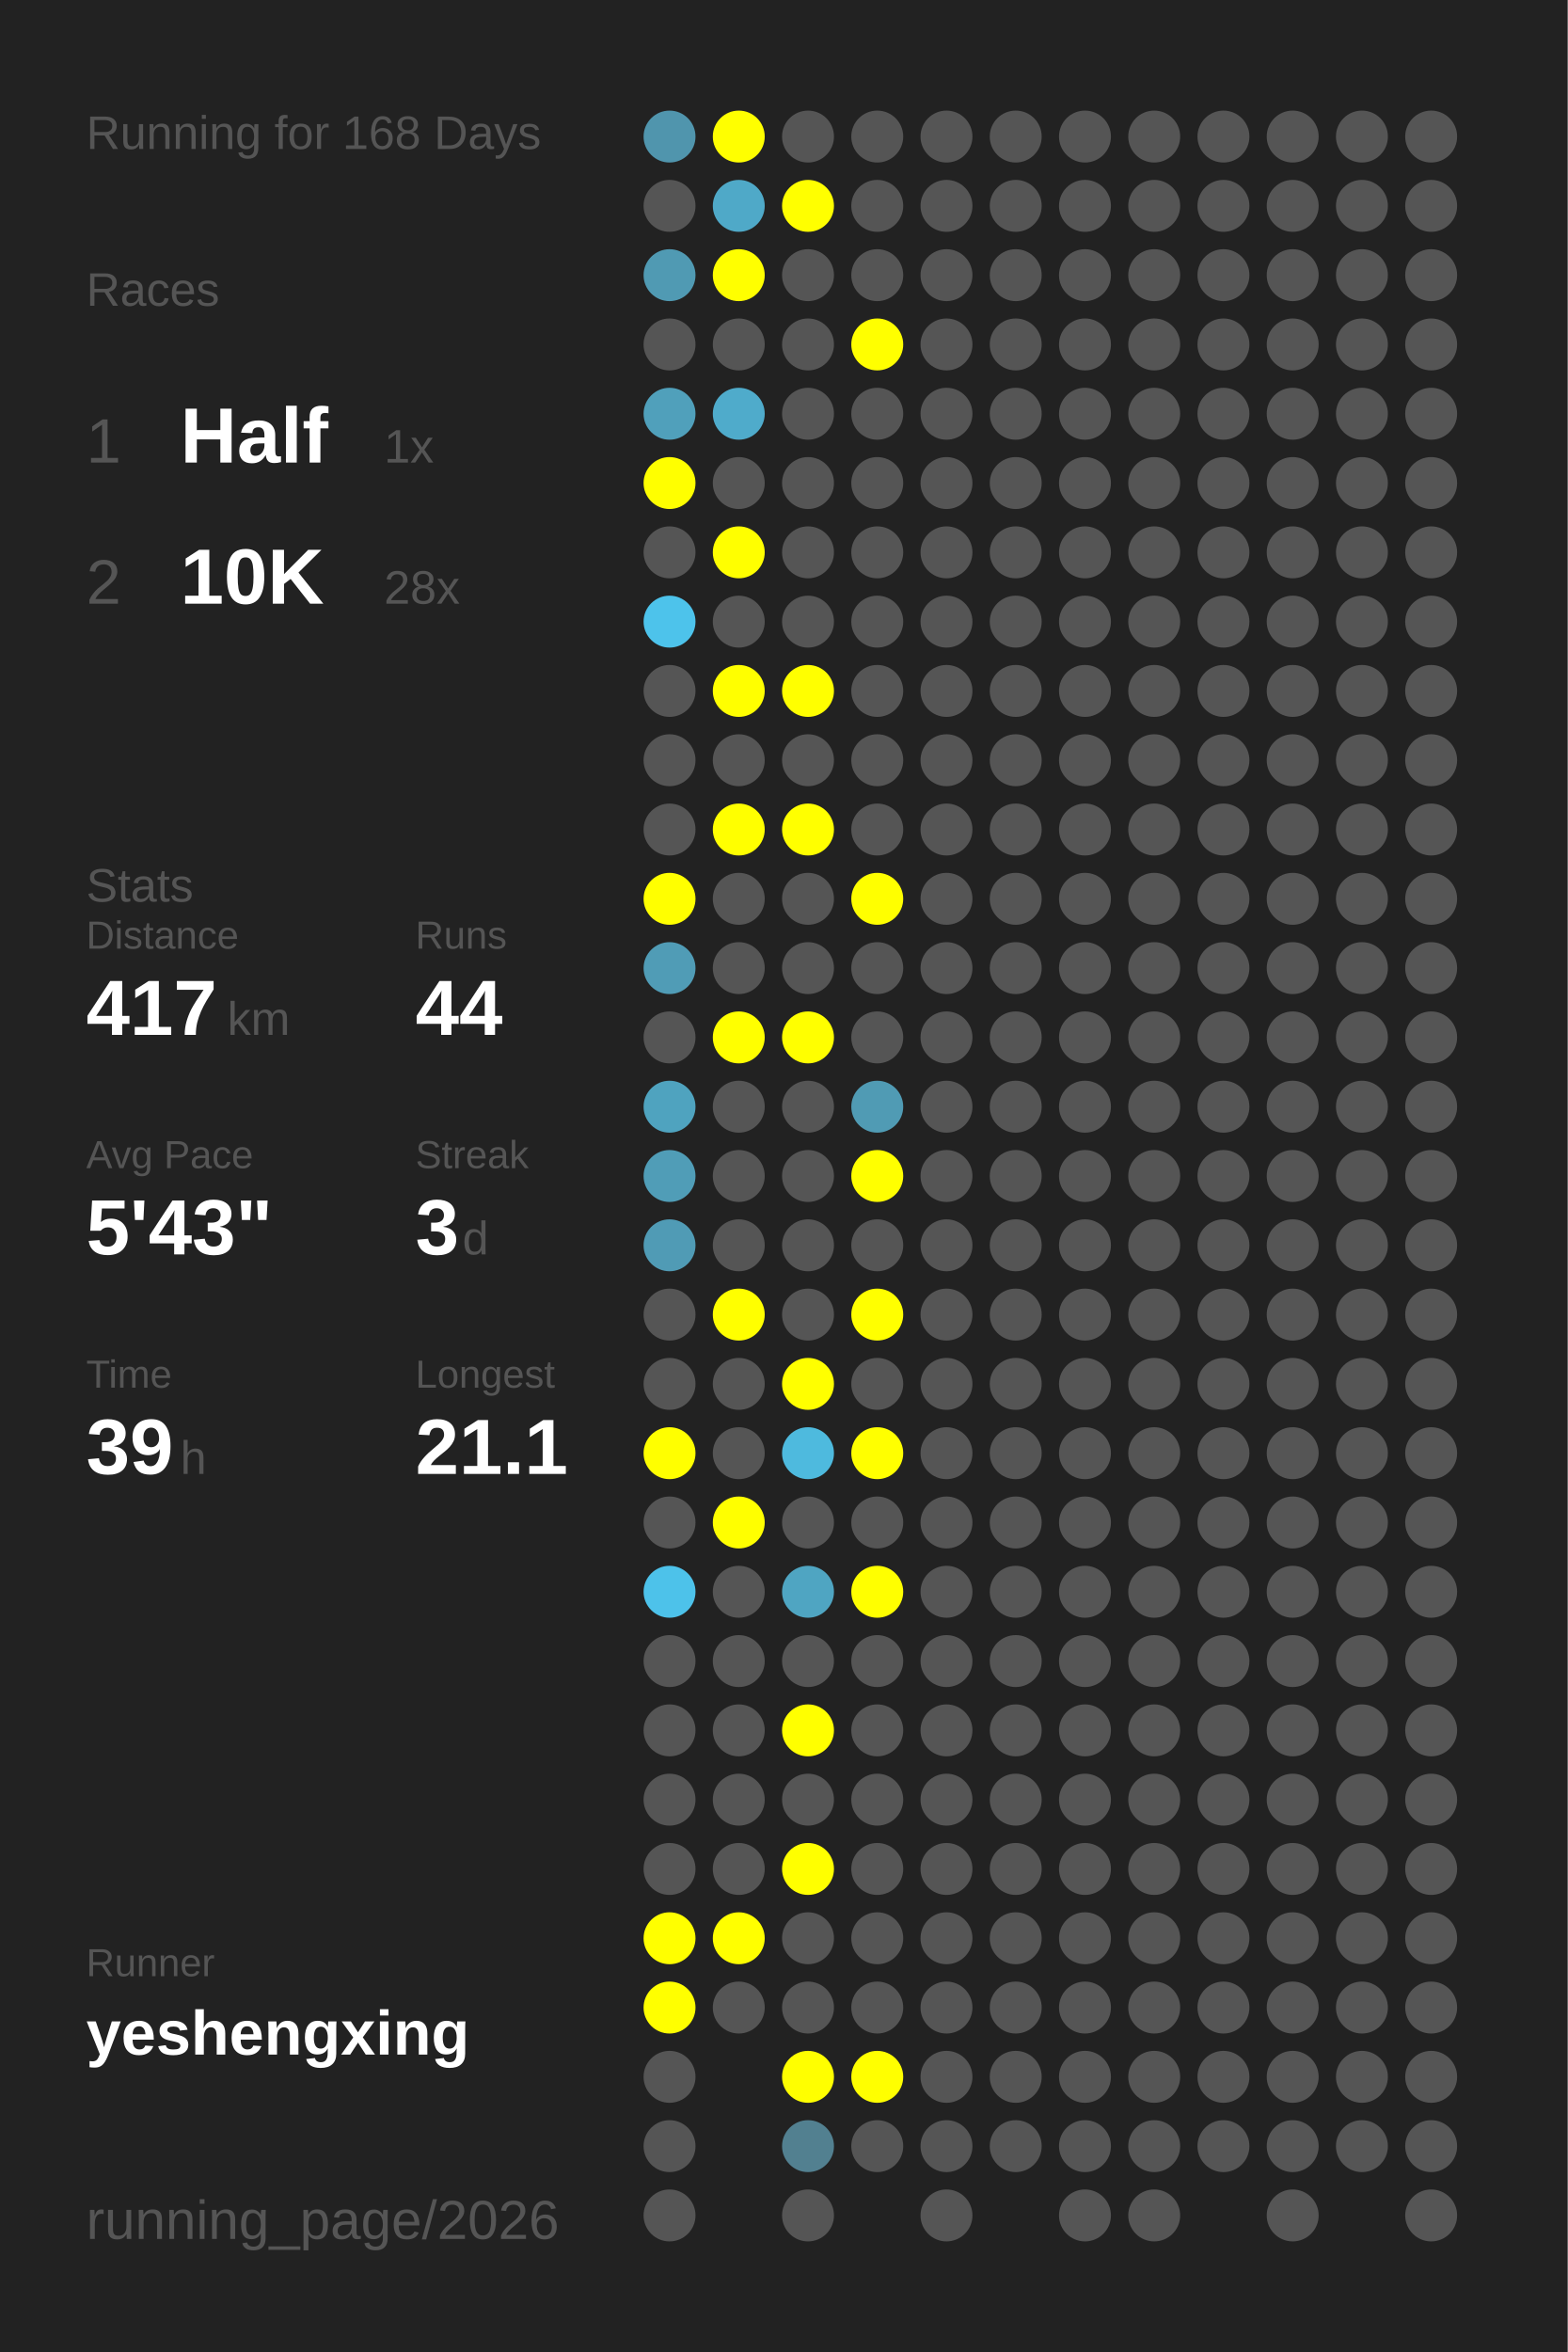
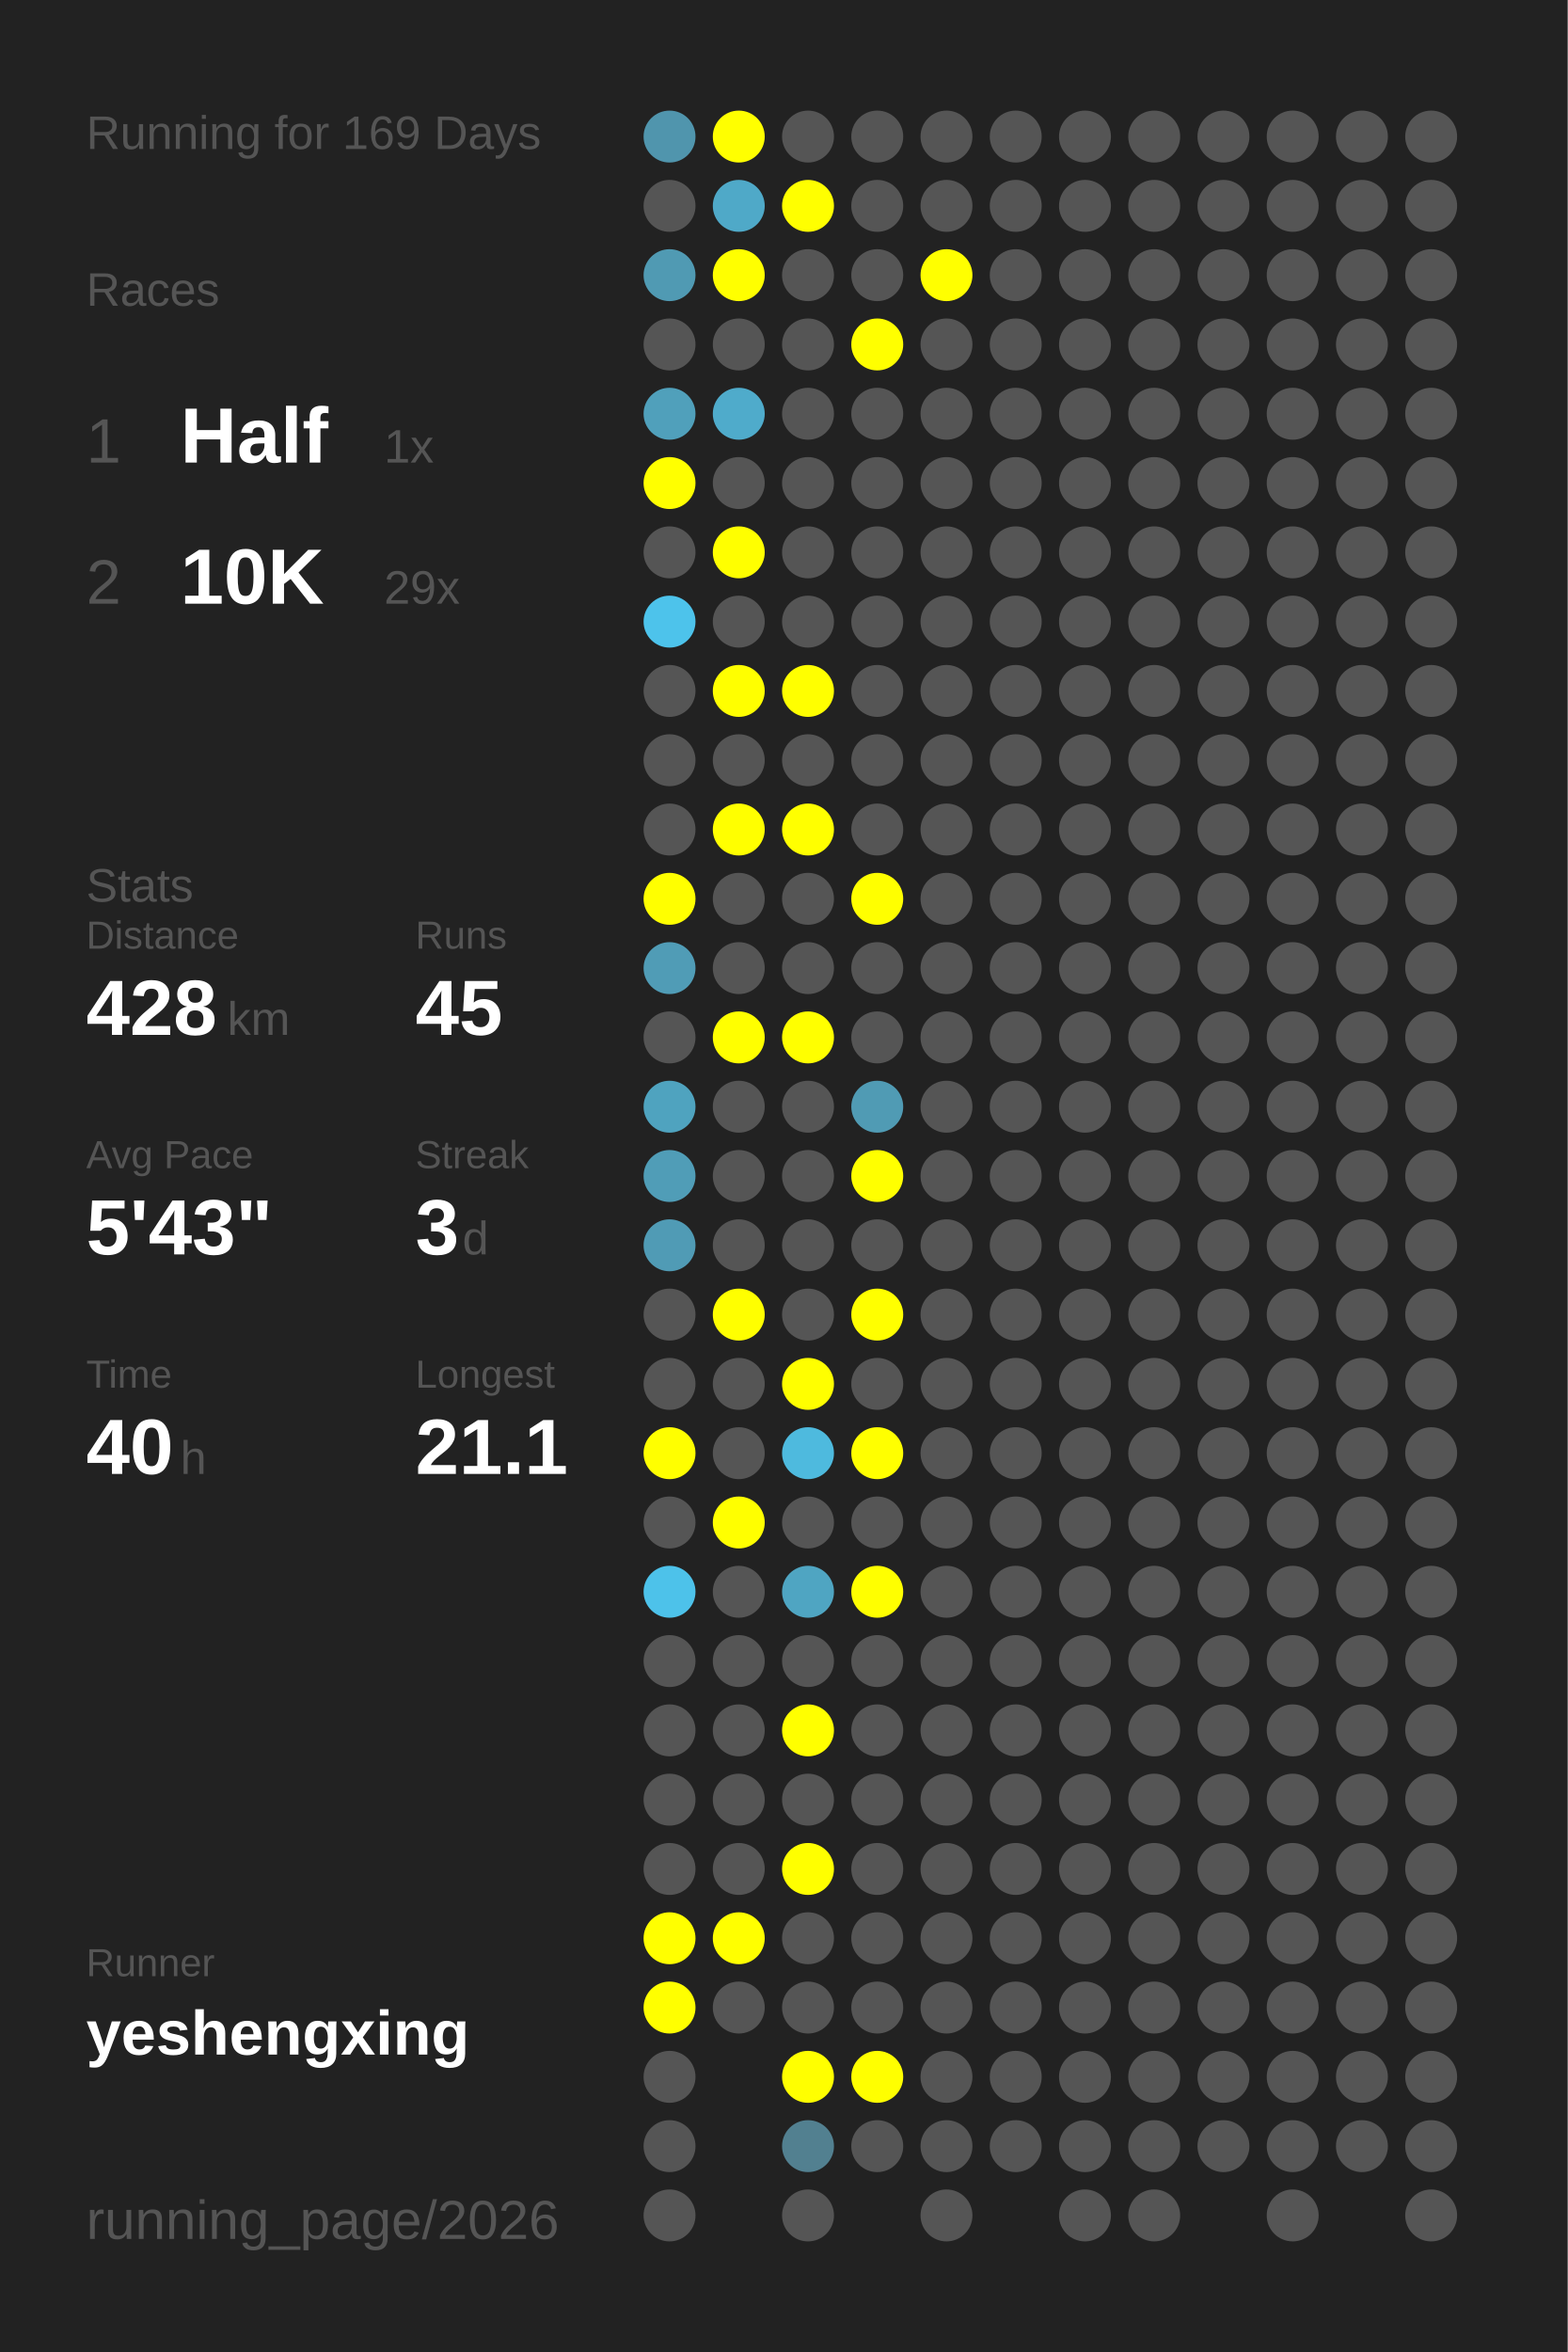
<svg xmlns="http://www.w3.org/2000/svg" baseProfile="full" height="300mm" version="1.1" viewBox="0,0,200,300" width="200mm">
  <defs />
  <rect fill="#222222" height="300" width="200" x="0" y="0" />
-   <text fill="#555555" style="font-size:6px; font-family:Arial;" x="11" y="19">Running for 168 Days</text>
+   <text fill="#555555" style="font-size:6px; font-family:Arial;" x="11" y="19">Running for 169 Days</text>
  <text fill="#555555" style="font-size:6px; font-family:Arial;" x="11" y="39">Races</text>
  <text fill="#555555" style="font-size:8px; font-family:Arial;" x="11" y="59">1</text>
  <text fill="#FFFFFF" style="font-size:10px; font-family:Arial; font-weight:bold;" x="23" y="59">Half</text>
  <text fill="#555555" style="font-size:6px; font-family:Arial;" x="49" y="59">1x</text>
  <text fill="#555555" style="font-size:8px; font-family:Arial;" x="11" y="77">2</text>
  <text fill="#FFFFFF" style="font-size:10px; font-family:Arial; font-weight:bold;" x="23" y="77">10K</text>
-   <text fill="#555555" style="font-size:6px; font-family:Arial;" x="49" y="77">28x</text>
+   <text fill="#555555" style="font-size:6px; font-family:Arial;" x="49" y="77">29x</text>
  <text fill="#555555" style="font-size:6px; font-family:Arial;" x="11" y="115">Stats</text>
  <text fill="#555555" style="font-size:5px; font-family:Arial;" x="11" y="121">Distance</text>
-   <text fill="#FFFFFF" style="font-size:10px; font-family:Arial; font-weight:bold;" x="11" y="132">417</text>
+   <text fill="#FFFFFF" style="font-size:10px; font-family:Arial; font-weight:bold;" x="11" y="132">428</text>
  <text fill="#555555" style="font-size:6px; font-family:Arial;" x="29" y="132">km</text>
  <text fill="#555555" style="font-size:5px; font-family:Arial;" x="53" y="121">Runs</text>
-   <text fill="#FFFFFF" style="font-size:10px; font-family:Arial; font-weight:bold;" x="53" y="132">44</text>
+   <text fill="#FFFFFF" style="font-size:10px; font-family:Arial; font-weight:bold;" x="53" y="132">45</text>
  <text fill="#555555" style="font-size:5px; font-family:Arial;" x="11" y="149">Avg Pace</text>
  <text fill="#FFFFFF" style="font-size:10px; font-family:Arial; font-weight:bold;" x="11" y="160">5'43"</text>
  <text fill="#555555" style="font-size:5px; font-family:Arial;" x="53" y="149">Streak</text>
  <text fill="#FFFFFF" style="font-size:10px; font-family:Arial; font-weight:bold;" x="53" y="160">3</text>
  <text fill="#555555" style="font-size:6px; font-family:Arial;" x="59" y="160">d</text>
  <text fill="#555555" style="font-size:5px; font-family:Arial;" x="11" y="177">Time</text>
-   <text fill="#FFFFFF" style="font-size:10px; font-family:Arial; font-weight:bold;" x="11" y="188">39</text>
+   <text fill="#FFFFFF" style="font-size:10px; font-family:Arial; font-weight:bold;" x="11" y="188">40</text>
  <text fill="#555555" style="font-size:6px; font-family:Arial;" x="23" y="188">h</text>
  <text fill="#555555" style="font-size:5px; font-family:Arial;" x="53" y="177">Longest</text>
  <text fill="#FFFFFF" style="font-size:10px; font-family:Arial; font-weight:bold;" x="53" y="188">21.1</text>
  <text fill="#555555" style="font-size:5px; font-family:Arial;" x="11" y="252.065">Runner</text>
  <text fill="#FFFFFF" style="font-size:8px; font-family:Arial; font-weight:bold;" x="11" y="262.065">yeshengxing</text>
  <text fill="#555555" style="font-size:7px; font-family:Arial;" x="11" y="285.581">running_page/2026</text>
  <circle cx="85.417" cy="17.419" fill="#5095ad" r="3.312" />
  <circle cx="85.417" cy="26.258" fill="#555555" r="3.312" />
  <circle cx="85.417" cy="35.097" fill="#509ab3" r="3.312" />
  <circle cx="85.417" cy="43.935" fill="#555555" r="3.312" />
  <circle cx="85.417" cy="52.774" fill="#50a0bb" r="3.312" />
  <circle cx="85.417" cy="61.613" fill="#FFFF00" r="3.312" />
  <circle cx="85.417" cy="70.452" fill="#555555" r="3.312" />
  <circle cx="85.417" cy="79.29" fill="#4dc3eb" r="3.312" />
  <circle cx="85.417" cy="88.129" fill="#555555" r="3.312" />
  <circle cx="85.417" cy="96.968" fill="#555555" r="3.312" />
  <circle cx="85.417" cy="105.806" fill="#555555" r="3.312" />
  <circle cx="85.417" cy="114.645" fill="#FFFF00" r="3.312" />
  <circle cx="85.417" cy="123.484" fill="#509cb6" r="3.312" />
  <circle cx="85.417" cy="132.323" fill="#555555" r="3.312" />
  <circle cx="85.417" cy="141.161" fill="#4fa3bf" r="3.312" />
  <circle cx="85.417" cy="150" fill="#509db7" r="3.312" />
  <circle cx="85.417" cy="158.839" fill="#509bb5" r="3.312" />
  <circle cx="85.417" cy="167.677" fill="#555555" r="3.312" />
  <circle cx="85.417" cy="176.516" fill="#555555" r="3.312" />
  <circle cx="85.417" cy="185.355" fill="#FFFF00" r="3.312" />
  <circle cx="85.417" cy="194.194" fill="#555555" r="3.312" />
  <circle cx="85.417" cy="203.032" fill="#4dc2ea" r="3.312" />
  <circle cx="85.417" cy="211.871" fill="#555555" r="3.312" />
  <circle cx="85.417" cy="220.71" fill="#555555" r="3.312" />
  <circle cx="85.417" cy="229.548" fill="#555555" r="3.312" />
  <circle cx="85.417" cy="238.387" fill="#555555" r="3.312" />
  <circle cx="85.417" cy="247.226" fill="#FFFF00" r="3.312" />
  <circle cx="85.417" cy="256.065" fill="#FFFF00" r="3.312" />
  <circle cx="85.417" cy="264.903" fill="#555555" r="3.312" />
  <circle cx="85.417" cy="273.742" fill="#555555" r="3.312" />
  <circle cx="85.417" cy="282.581" fill="#555555" r="3.312" />
  <circle cx="94.25" cy="17.419" fill="#FFFF00" r="3.312" />
  <circle cx="94.25" cy="26.258" fill="#4fa9c8" r="3.312" />
  <circle cx="94.25" cy="35.097" fill="#FFFF00" r="3.312" />
  <circle cx="94.25" cy="43.935" fill="#555555" r="3.312" />
  <circle cx="94.25" cy="52.774" fill="#4fabcb" r="3.312" />
  <circle cx="94.25" cy="61.613" fill="#555555" r="3.312" />
  <circle cx="94.25" cy="70.452" fill="#FFFF00" r="3.312" />
  <circle cx="94.25" cy="79.29" fill="#555555" r="3.312" />
  <circle cx="94.25" cy="88.129" fill="#FFFF00" r="3.312" />
  <circle cx="94.25" cy="96.968" fill="#555555" r="3.312" />
  <circle cx="94.25" cy="105.806" fill="#FFFF00" r="3.312" />
  <circle cx="94.25" cy="114.645" fill="#555555" r="3.312" />
  <circle cx="94.25" cy="123.484" fill="#555555" r="3.312" />
  <circle cx="94.25" cy="132.323" fill="#FFFF00" r="3.312" />
  <circle cx="94.25" cy="141.161" fill="#555555" r="3.312" />
  <circle cx="94.25" cy="150" fill="#555555" r="3.312" />
  <circle cx="94.25" cy="158.839" fill="#555555" r="3.312" />
  <circle cx="94.25" cy="167.677" fill="#FFFF00" r="3.312" />
  <circle cx="94.25" cy="176.516" fill="#555555" r="3.312" />
  <circle cx="94.25" cy="185.355" fill="#555555" r="3.312" />
  <circle cx="94.25" cy="194.194" fill="#FFFF00" r="3.312" />
  <circle cx="94.25" cy="203.032" fill="#555555" r="3.312" />
  <circle cx="94.25" cy="211.871" fill="#555555" r="3.312" />
  <circle cx="94.25" cy="220.71" fill="#555555" r="3.312" />
  <circle cx="94.25" cy="229.548" fill="#555555" r="3.312" />
  <circle cx="94.25" cy="238.387" fill="#555555" r="3.312" />
  <circle cx="94.25" cy="247.226" fill="#FFFF00" r="3.312" />
  <circle cx="94.25" cy="256.065" fill="#555555" r="3.312" />
  <circle cx="103.083" cy="17.419" fill="#555555" r="3.312" />
  <circle cx="103.083" cy="26.258" fill="#FFFF00" r="3.312" />
  <circle cx="103.083" cy="35.097" fill="#555555" r="3.312" />
  <circle cx="103.083" cy="43.935" fill="#555555" r="3.312" />
  <circle cx="103.083" cy="52.774" fill="#555555" r="3.312" />
  <circle cx="103.083" cy="61.613" fill="#555555" r="3.312" />
  <circle cx="103.083" cy="70.452" fill="#555555" r="3.312" />
  <circle cx="103.083" cy="79.29" fill="#555555" r="3.312" />
  <circle cx="103.083" cy="88.129" fill="#FFFF00" r="3.312" />
  <circle cx="103.083" cy="96.968" fill="#555555" r="3.312" />
  <circle cx="103.083" cy="105.806" fill="#FFFF00" r="3.312" />
  <circle cx="103.083" cy="114.645" fill="#555555" r="3.312" />
  <circle cx="103.083" cy="123.484" fill="#555555" r="3.312" />
  <circle cx="103.083" cy="132.323" fill="#FFFF00" r="3.312" />
  <circle cx="103.083" cy="141.161" fill="#555555" r="3.312" />
  <circle cx="103.083" cy="150" fill="#555555" r="3.312" />
  <circle cx="103.083" cy="158.839" fill="#555555" r="3.312" />
  <circle cx="103.083" cy="167.677" fill="#555555" r="3.312" />
  <circle cx="103.083" cy="176.516" fill="#FFFF00" r="3.312" />
  <circle cx="103.083" cy="185.355" fill="#4ebade" r="3.312" />
  <circle cx="103.083" cy="194.194" fill="#555555" r="3.312" />
  <circle cx="103.083" cy="203.032" fill="#4fa5c2" r="3.312" />
  <circle cx="103.083" cy="211.871" fill="#555555" r="3.312" />
  <circle cx="103.083" cy="220.71" fill="#FFFF00" r="3.312" />
  <circle cx="103.083" cy="229.548" fill="#555555" r="3.312" />
  <circle cx="103.083" cy="238.387" fill="#FFFF00" r="3.312" />
  <circle cx="103.083" cy="247.226" fill="#555555" r="3.312" />
  <circle cx="103.083" cy="256.065" fill="#555555" r="3.312" />
  <circle cx="103.083" cy="264.903" fill="#FFFF00" r="3.312" />
  <circle cx="103.083" cy="273.742" fill="#528090" r="3.312" />
  <circle cx="103.083" cy="282.581" fill="#555555" r="3.312" />
  <circle cx="111.917" cy="17.419" fill="#555555" r="3.312" />
  <circle cx="111.917" cy="26.258" fill="#555555" r="3.312" />
  <circle cx="111.917" cy="35.097" fill="#555555" r="3.312" />
  <circle cx="111.917" cy="43.935" fill="#FFFF00" r="3.312" />
  <circle cx="111.917" cy="52.774" fill="#555555" r="3.312" />
  <circle cx="111.917" cy="61.613" fill="#555555" r="3.312" />
  <circle cx="111.917" cy="70.452" fill="#555555" r="3.312" />
  <circle cx="111.917" cy="79.29" fill="#555555" r="3.312" />
  <circle cx="111.917" cy="88.129" fill="#555555" r="3.312" />
  <circle cx="111.917" cy="96.968" fill="#555555" r="3.312" />
  <circle cx="111.917" cy="105.806" fill="#555555" r="3.312" />
  <circle cx="111.917" cy="114.645" fill="#FFFF00" r="3.312" />
  <circle cx="111.917" cy="123.484" fill="#555555" r="3.312" />
  <circle cx="111.917" cy="132.323" fill="#555555" r="3.312" />
  <circle cx="111.917" cy="141.161" fill="#509bb4" r="3.312" />
  <circle cx="111.917" cy="150" fill="#FFFF00" r="3.312" />
  <circle cx="111.917" cy="158.839" fill="#555555" r="3.312" />
  <circle cx="111.917" cy="167.677" fill="#FFFF00" r="3.312" />
  <circle cx="111.917" cy="176.516" fill="#555555" r="3.312" />
  <circle cx="111.917" cy="185.355" fill="#FFFF00" r="3.312" />
  <circle cx="111.917" cy="194.194" fill="#555555" r="3.312" />
  <circle cx="111.917" cy="203.032" fill="#FFFF00" r="3.312" />
  <circle cx="111.917" cy="211.871" fill="#555555" r="3.312" />
  <circle cx="111.917" cy="220.71" fill="#555555" r="3.312" />
  <circle cx="111.917" cy="229.548" fill="#555555" r="3.312" />
  <circle cx="111.917" cy="238.387" fill="#555555" r="3.312" />
  <circle cx="111.917" cy="247.226" fill="#555555" r="3.312" />
  <circle cx="111.917" cy="256.065" fill="#555555" r="3.312" />
  <circle cx="111.917" cy="264.903" fill="#FFFF00" r="3.312" />
  <circle cx="111.917" cy="273.742" fill="#555555" r="3.312" />
  <circle cx="120.75" cy="17.419" fill="#555555" r="3.312" />
  <circle cx="120.75" cy="26.258" fill="#555555" r="3.312" />
-   <circle cx="120.75" cy="35.097" fill="#555555" r="3.312" />
+   <circle cx="120.75" cy="35.097" fill="#FFFF00" r="3.312" />
  <circle cx="120.75" cy="43.935" fill="#555555" r="3.312" />
  <circle cx="120.75" cy="52.774" fill="#555555" r="3.312" />
  <circle cx="120.75" cy="61.613" fill="#555555" r="3.312" />
  <circle cx="120.75" cy="70.452" fill="#555555" r="3.312" />
  <circle cx="120.75" cy="79.29" fill="#555555" r="3.312" />
  <circle cx="120.75" cy="88.129" fill="#555555" r="3.312" />
  <circle cx="120.75" cy="96.968" fill="#555555" r="3.312" />
  <circle cx="120.75" cy="105.806" fill="#555555" r="3.312" />
  <circle cx="120.75" cy="114.645" fill="#555555" r="3.312" />
  <circle cx="120.75" cy="123.484" fill="#555555" r="3.312" />
  <circle cx="120.75" cy="132.323" fill="#555555" r="3.312" />
  <circle cx="120.75" cy="141.161" fill="#555555" r="3.312" />
  <circle cx="120.75" cy="150" fill="#555555" r="3.312" />
  <circle cx="120.75" cy="158.839" fill="#555555" r="3.312" />
  <circle cx="120.75" cy="167.677" fill="#555555" r="3.312" />
  <circle cx="120.75" cy="176.516" fill="#555555" r="3.312" />
  <circle cx="120.75" cy="185.355" fill="#555555" r="3.312" />
  <circle cx="120.75" cy="194.194" fill="#555555" r="3.312" />
  <circle cx="120.75" cy="203.032" fill="#555555" r="3.312" />
  <circle cx="120.75" cy="211.871" fill="#555555" r="3.312" />
  <circle cx="120.75" cy="220.71" fill="#555555" r="3.312" />
  <circle cx="120.75" cy="229.548" fill="#555555" r="3.312" />
  <circle cx="120.75" cy="238.387" fill="#555555" r="3.312" />
  <circle cx="120.75" cy="247.226" fill="#555555" r="3.312" />
  <circle cx="120.75" cy="256.065" fill="#555555" r="3.312" />
  <circle cx="120.75" cy="264.903" fill="#555555" r="3.312" />
  <circle cx="120.75" cy="273.742" fill="#555555" r="3.312" />
  <circle cx="120.75" cy="282.581" fill="#555555" r="3.312" />
  <circle cx="129.583" cy="17.419" fill="#555555" r="3.312" />
  <circle cx="129.583" cy="26.258" fill="#555555" r="3.312" />
  <circle cx="129.583" cy="35.097" fill="#555555" r="3.312" />
  <circle cx="129.583" cy="43.935" fill="#555555" r="3.312" />
  <circle cx="129.583" cy="52.774" fill="#555555" r="3.312" />
  <circle cx="129.583" cy="61.613" fill="#555555" r="3.312" />
  <circle cx="129.583" cy="70.452" fill="#555555" r="3.312" />
  <circle cx="129.583" cy="79.29" fill="#555555" r="3.312" />
  <circle cx="129.583" cy="88.129" fill="#555555" r="3.312" />
  <circle cx="129.583" cy="96.968" fill="#555555" r="3.312" />
  <circle cx="129.583" cy="105.806" fill="#555555" r="3.312" />
  <circle cx="129.583" cy="114.645" fill="#555555" r="3.312" />
  <circle cx="129.583" cy="123.484" fill="#555555" r="3.312" />
  <circle cx="129.583" cy="132.323" fill="#555555" r="3.312" />
  <circle cx="129.583" cy="141.161" fill="#555555" r="3.312" />
  <circle cx="129.583" cy="150" fill="#555555" r="3.312" />
  <circle cx="129.583" cy="158.839" fill="#555555" r="3.312" />
  <circle cx="129.583" cy="167.677" fill="#555555" r="3.312" />
  <circle cx="129.583" cy="176.516" fill="#555555" r="3.312" />
  <circle cx="129.583" cy="185.355" fill="#555555" r="3.312" />
  <circle cx="129.583" cy="194.194" fill="#555555" r="3.312" />
  <circle cx="129.583" cy="203.032" fill="#555555" r="3.312" />
  <circle cx="129.583" cy="211.871" fill="#555555" r="3.312" />
  <circle cx="129.583" cy="220.71" fill="#555555" r="3.312" />
  <circle cx="129.583" cy="229.548" fill="#555555" r="3.312" />
  <circle cx="129.583" cy="238.387" fill="#555555" r="3.312" />
  <circle cx="129.583" cy="247.226" fill="#555555" r="3.312" />
  <circle cx="129.583" cy="256.065" fill="#555555" r="3.312" />
  <circle cx="129.583" cy="264.903" fill="#555555" r="3.312" />
  <circle cx="129.583" cy="273.742" fill="#555555" r="3.312" />
  <circle cx="138.417" cy="17.419" fill="#555555" r="3.312" />
  <circle cx="138.417" cy="26.258" fill="#555555" r="3.312" />
  <circle cx="138.417" cy="35.097" fill="#555555" r="3.312" />
  <circle cx="138.417" cy="43.935" fill="#555555" r="3.312" />
  <circle cx="138.417" cy="52.774" fill="#555555" r="3.312" />
  <circle cx="138.417" cy="61.613" fill="#555555" r="3.312" />
  <circle cx="138.417" cy="70.452" fill="#555555" r="3.312" />
  <circle cx="138.417" cy="79.29" fill="#555555" r="3.312" />
  <circle cx="138.417" cy="88.129" fill="#555555" r="3.312" />
  <circle cx="138.417" cy="96.968" fill="#555555" r="3.312" />
  <circle cx="138.417" cy="105.806" fill="#555555" r="3.312" />
  <circle cx="138.417" cy="114.645" fill="#555555" r="3.312" />
  <circle cx="138.417" cy="123.484" fill="#555555" r="3.312" />
  <circle cx="138.417" cy="132.323" fill="#555555" r="3.312" />
  <circle cx="138.417" cy="141.161" fill="#555555" r="3.312" />
  <circle cx="138.417" cy="150" fill="#555555" r="3.312" />
  <circle cx="138.417" cy="158.839" fill="#555555" r="3.312" />
  <circle cx="138.417" cy="167.677" fill="#555555" r="3.312" />
  <circle cx="138.417" cy="176.516" fill="#555555" r="3.312" />
  <circle cx="138.417" cy="185.355" fill="#555555" r="3.312" />
  <circle cx="138.417" cy="194.194" fill="#555555" r="3.312" />
  <circle cx="138.417" cy="203.032" fill="#555555" r="3.312" />
  <circle cx="138.417" cy="211.871" fill="#555555" r="3.312" />
  <circle cx="138.417" cy="220.71" fill="#555555" r="3.312" />
  <circle cx="138.417" cy="229.548" fill="#555555" r="3.312" />
  <circle cx="138.417" cy="238.387" fill="#555555" r="3.312" />
  <circle cx="138.417" cy="247.226" fill="#555555" r="3.312" />
  <circle cx="138.417" cy="256.065" fill="#555555" r="3.312" />
  <circle cx="138.417" cy="264.903" fill="#555555" r="3.312" />
  <circle cx="138.417" cy="273.742" fill="#555555" r="3.312" />
  <circle cx="138.417" cy="282.581" fill="#555555" r="3.312" />
  <circle cx="147.25" cy="17.419" fill="#555555" r="3.312" />
  <circle cx="147.25" cy="26.258" fill="#555555" r="3.312" />
  <circle cx="147.25" cy="35.097" fill="#555555" r="3.312" />
  <circle cx="147.25" cy="43.935" fill="#555555" r="3.312" />
  <circle cx="147.25" cy="52.774" fill="#555555" r="3.312" />
  <circle cx="147.25" cy="61.613" fill="#555555" r="3.312" />
  <circle cx="147.25" cy="70.452" fill="#555555" r="3.312" />
  <circle cx="147.25" cy="79.29" fill="#555555" r="3.312" />
  <circle cx="147.25" cy="88.129" fill="#555555" r="3.312" />
  <circle cx="147.25" cy="96.968" fill="#555555" r="3.312" />
  <circle cx="147.25" cy="105.806" fill="#555555" r="3.312" />
  <circle cx="147.25" cy="114.645" fill="#555555" r="3.312" />
  <circle cx="147.25" cy="123.484" fill="#555555" r="3.312" />
  <circle cx="147.25" cy="132.323" fill="#555555" r="3.312" />
  <circle cx="147.25" cy="141.161" fill="#555555" r="3.312" />
  <circle cx="147.25" cy="150" fill="#555555" r="3.312" />
  <circle cx="147.25" cy="158.839" fill="#555555" r="3.312" />
  <circle cx="147.25" cy="167.677" fill="#555555" r="3.312" />
  <circle cx="147.25" cy="176.516" fill="#555555" r="3.312" />
  <circle cx="147.25" cy="185.355" fill="#555555" r="3.312" />
  <circle cx="147.25" cy="194.194" fill="#555555" r="3.312" />
  <circle cx="147.25" cy="203.032" fill="#555555" r="3.312" />
  <circle cx="147.25" cy="211.871" fill="#555555" r="3.312" />
  <circle cx="147.25" cy="220.71" fill="#555555" r="3.312" />
  <circle cx="147.25" cy="229.548" fill="#555555" r="3.312" />
  <circle cx="147.25" cy="238.387" fill="#555555" r="3.312" />
  <circle cx="147.25" cy="247.226" fill="#555555" r="3.312" />
  <circle cx="147.25" cy="256.065" fill="#555555" r="3.312" />
  <circle cx="147.25" cy="264.903" fill="#555555" r="3.312" />
  <circle cx="147.25" cy="273.742" fill="#555555" r="3.312" />
  <circle cx="147.25" cy="282.581" fill="#555555" r="3.312" />
  <circle cx="156.083" cy="17.419" fill="#555555" r="3.312" />
  <circle cx="156.083" cy="26.258" fill="#555555" r="3.312" />
  <circle cx="156.083" cy="35.097" fill="#555555" r="3.312" />
  <circle cx="156.083" cy="43.935" fill="#555555" r="3.312" />
  <circle cx="156.083" cy="52.774" fill="#555555" r="3.312" />
  <circle cx="156.083" cy="61.613" fill="#555555" r="3.312" />
  <circle cx="156.083" cy="70.452" fill="#555555" r="3.312" />
  <circle cx="156.083" cy="79.29" fill="#555555" r="3.312" />
  <circle cx="156.083" cy="88.129" fill="#555555" r="3.312" />
  <circle cx="156.083" cy="96.968" fill="#555555" r="3.312" />
  <circle cx="156.083" cy="105.806" fill="#555555" r="3.312" />
  <circle cx="156.083" cy="114.645" fill="#555555" r="3.312" />
  <circle cx="156.083" cy="123.484" fill="#555555" r="3.312" />
  <circle cx="156.083" cy="132.323" fill="#555555" r="3.312" />
  <circle cx="156.083" cy="141.161" fill="#555555" r="3.312" />
  <circle cx="156.083" cy="150" fill="#555555" r="3.312" />
  <circle cx="156.083" cy="158.839" fill="#555555" r="3.312" />
  <circle cx="156.083" cy="167.677" fill="#555555" r="3.312" />
  <circle cx="156.083" cy="176.516" fill="#555555" r="3.312" />
  <circle cx="156.083" cy="185.355" fill="#555555" r="3.312" />
  <circle cx="156.083" cy="194.194" fill="#555555" r="3.312" />
  <circle cx="156.083" cy="203.032" fill="#555555" r="3.312" />
  <circle cx="156.083" cy="211.871" fill="#555555" r="3.312" />
  <circle cx="156.083" cy="220.71" fill="#555555" r="3.312" />
  <circle cx="156.083" cy="229.548" fill="#555555" r="3.312" />
  <circle cx="156.083" cy="238.387" fill="#555555" r="3.312" />
  <circle cx="156.083" cy="247.226" fill="#555555" r="3.312" />
  <circle cx="156.083" cy="256.065" fill="#555555" r="3.312" />
  <circle cx="156.083" cy="264.903" fill="#555555" r="3.312" />
  <circle cx="156.083" cy="273.742" fill="#555555" r="3.312" />
  <circle cx="164.917" cy="17.419" fill="#555555" r="3.312" />
  <circle cx="164.917" cy="26.258" fill="#555555" r="3.312" />
  <circle cx="164.917" cy="35.097" fill="#555555" r="3.312" />
  <circle cx="164.917" cy="43.935" fill="#555555" r="3.312" />
  <circle cx="164.917" cy="52.774" fill="#555555" r="3.312" />
  <circle cx="164.917" cy="61.613" fill="#555555" r="3.312" />
  <circle cx="164.917" cy="70.452" fill="#555555" r="3.312" />
  <circle cx="164.917" cy="79.29" fill="#555555" r="3.312" />
  <circle cx="164.917" cy="88.129" fill="#555555" r="3.312" />
  <circle cx="164.917" cy="96.968" fill="#555555" r="3.312" />
  <circle cx="164.917" cy="105.806" fill="#555555" r="3.312" />
  <circle cx="164.917" cy="114.645" fill="#555555" r="3.312" />
  <circle cx="164.917" cy="123.484" fill="#555555" r="3.312" />
  <circle cx="164.917" cy="132.323" fill="#555555" r="3.312" />
  <circle cx="164.917" cy="141.161" fill="#555555" r="3.312" />
  <circle cx="164.917" cy="150" fill="#555555" r="3.312" />
  <circle cx="164.917" cy="158.839" fill="#555555" r="3.312" />
  <circle cx="164.917" cy="167.677" fill="#555555" r="3.312" />
  <circle cx="164.917" cy="176.516" fill="#555555" r="3.312" />
  <circle cx="164.917" cy="185.355" fill="#555555" r="3.312" />
  <circle cx="164.917" cy="194.194" fill="#555555" r="3.312" />
  <circle cx="164.917" cy="203.032" fill="#555555" r="3.312" />
  <circle cx="164.917" cy="211.871" fill="#555555" r="3.312" />
  <circle cx="164.917" cy="220.71" fill="#555555" r="3.312" />
  <circle cx="164.917" cy="229.548" fill="#555555" r="3.312" />
  <circle cx="164.917" cy="238.387" fill="#555555" r="3.312" />
  <circle cx="164.917" cy="247.226" fill="#555555" r="3.312" />
  <circle cx="164.917" cy="256.065" fill="#555555" r="3.312" />
  <circle cx="164.917" cy="264.903" fill="#555555" r="3.312" />
  <circle cx="164.917" cy="273.742" fill="#555555" r="3.312" />
  <circle cx="164.917" cy="282.581" fill="#555555" r="3.312" />
  <circle cx="173.75" cy="17.419" fill="#555555" r="3.312" />
  <circle cx="173.75" cy="26.258" fill="#555555" r="3.312" />
  <circle cx="173.75" cy="35.097" fill="#555555" r="3.312" />
  <circle cx="173.75" cy="43.935" fill="#555555" r="3.312" />
  <circle cx="173.75" cy="52.774" fill="#555555" r="3.312" />
  <circle cx="173.75" cy="61.613" fill="#555555" r="3.312" />
  <circle cx="173.75" cy="70.452" fill="#555555" r="3.312" />
  <circle cx="173.75" cy="79.29" fill="#555555" r="3.312" />
  <circle cx="173.75" cy="88.129" fill="#555555" r="3.312" />
  <circle cx="173.75" cy="96.968" fill="#555555" r="3.312" />
  <circle cx="173.75" cy="105.806" fill="#555555" r="3.312" />
  <circle cx="173.75" cy="114.645" fill="#555555" r="3.312" />
  <circle cx="173.75" cy="123.484" fill="#555555" r="3.312" />
  <circle cx="173.75" cy="132.323" fill="#555555" r="3.312" />
  <circle cx="173.75" cy="141.161" fill="#555555" r="3.312" />
  <circle cx="173.75" cy="150" fill="#555555" r="3.312" />
  <circle cx="173.75" cy="158.839" fill="#555555" r="3.312" />
  <circle cx="173.75" cy="167.677" fill="#555555" r="3.312" />
  <circle cx="173.75" cy="176.516" fill="#555555" r="3.312" />
  <circle cx="173.75" cy="185.355" fill="#555555" r="3.312" />
  <circle cx="173.75" cy="194.194" fill="#555555" r="3.312" />
  <circle cx="173.75" cy="203.032" fill="#555555" r="3.312" />
  <circle cx="173.75" cy="211.871" fill="#555555" r="3.312" />
  <circle cx="173.75" cy="220.71" fill="#555555" r="3.312" />
  <circle cx="173.75" cy="229.548" fill="#555555" r="3.312" />
  <circle cx="173.75" cy="238.387" fill="#555555" r="3.312" />
  <circle cx="173.75" cy="247.226" fill="#555555" r="3.312" />
  <circle cx="173.75" cy="256.065" fill="#555555" r="3.312" />
  <circle cx="173.75" cy="264.903" fill="#555555" r="3.312" />
  <circle cx="173.75" cy="273.742" fill="#555555" r="3.312" />
  <circle cx="182.583" cy="17.419" fill="#555555" r="3.312" />
  <circle cx="182.583" cy="26.258" fill="#555555" r="3.312" />
  <circle cx="182.583" cy="35.097" fill="#555555" r="3.312" />
  <circle cx="182.583" cy="43.935" fill="#555555" r="3.312" />
  <circle cx="182.583" cy="52.774" fill="#555555" r="3.312" />
  <circle cx="182.583" cy="61.613" fill="#555555" r="3.312" />
  <circle cx="182.583" cy="70.452" fill="#555555" r="3.312" />
  <circle cx="182.583" cy="79.29" fill="#555555" r="3.312" />
  <circle cx="182.583" cy="88.129" fill="#555555" r="3.312" />
  <circle cx="182.583" cy="96.968" fill="#555555" r="3.312" />
  <circle cx="182.583" cy="105.806" fill="#555555" r="3.312" />
  <circle cx="182.583" cy="114.645" fill="#555555" r="3.312" />
  <circle cx="182.583" cy="123.484" fill="#555555" r="3.312" />
  <circle cx="182.583" cy="132.323" fill="#555555" r="3.312" />
  <circle cx="182.583" cy="141.161" fill="#555555" r="3.312" />
  <circle cx="182.583" cy="150" fill="#555555" r="3.312" />
  <circle cx="182.583" cy="158.839" fill="#555555" r="3.312" />
  <circle cx="182.583" cy="167.677" fill="#555555" r="3.312" />
  <circle cx="182.583" cy="176.516" fill="#555555" r="3.312" />
  <circle cx="182.583" cy="185.355" fill="#555555" r="3.312" />
  <circle cx="182.583" cy="194.194" fill="#555555" r="3.312" />
  <circle cx="182.583" cy="203.032" fill="#555555" r="3.312" />
  <circle cx="182.583" cy="211.871" fill="#555555" r="3.312" />
  <circle cx="182.583" cy="220.71" fill="#555555" r="3.312" />
  <circle cx="182.583" cy="229.548" fill="#555555" r="3.312" />
  <circle cx="182.583" cy="238.387" fill="#555555" r="3.312" />
  <circle cx="182.583" cy="247.226" fill="#555555" r="3.312" />
  <circle cx="182.583" cy="256.065" fill="#555555" r="3.312" />
  <circle cx="182.583" cy="264.903" fill="#555555" r="3.312" />
  <circle cx="182.583" cy="273.742" fill="#555555" r="3.312" />
  <circle cx="182.583" cy="282.581" fill="#555555" r="3.312" />
</svg>
